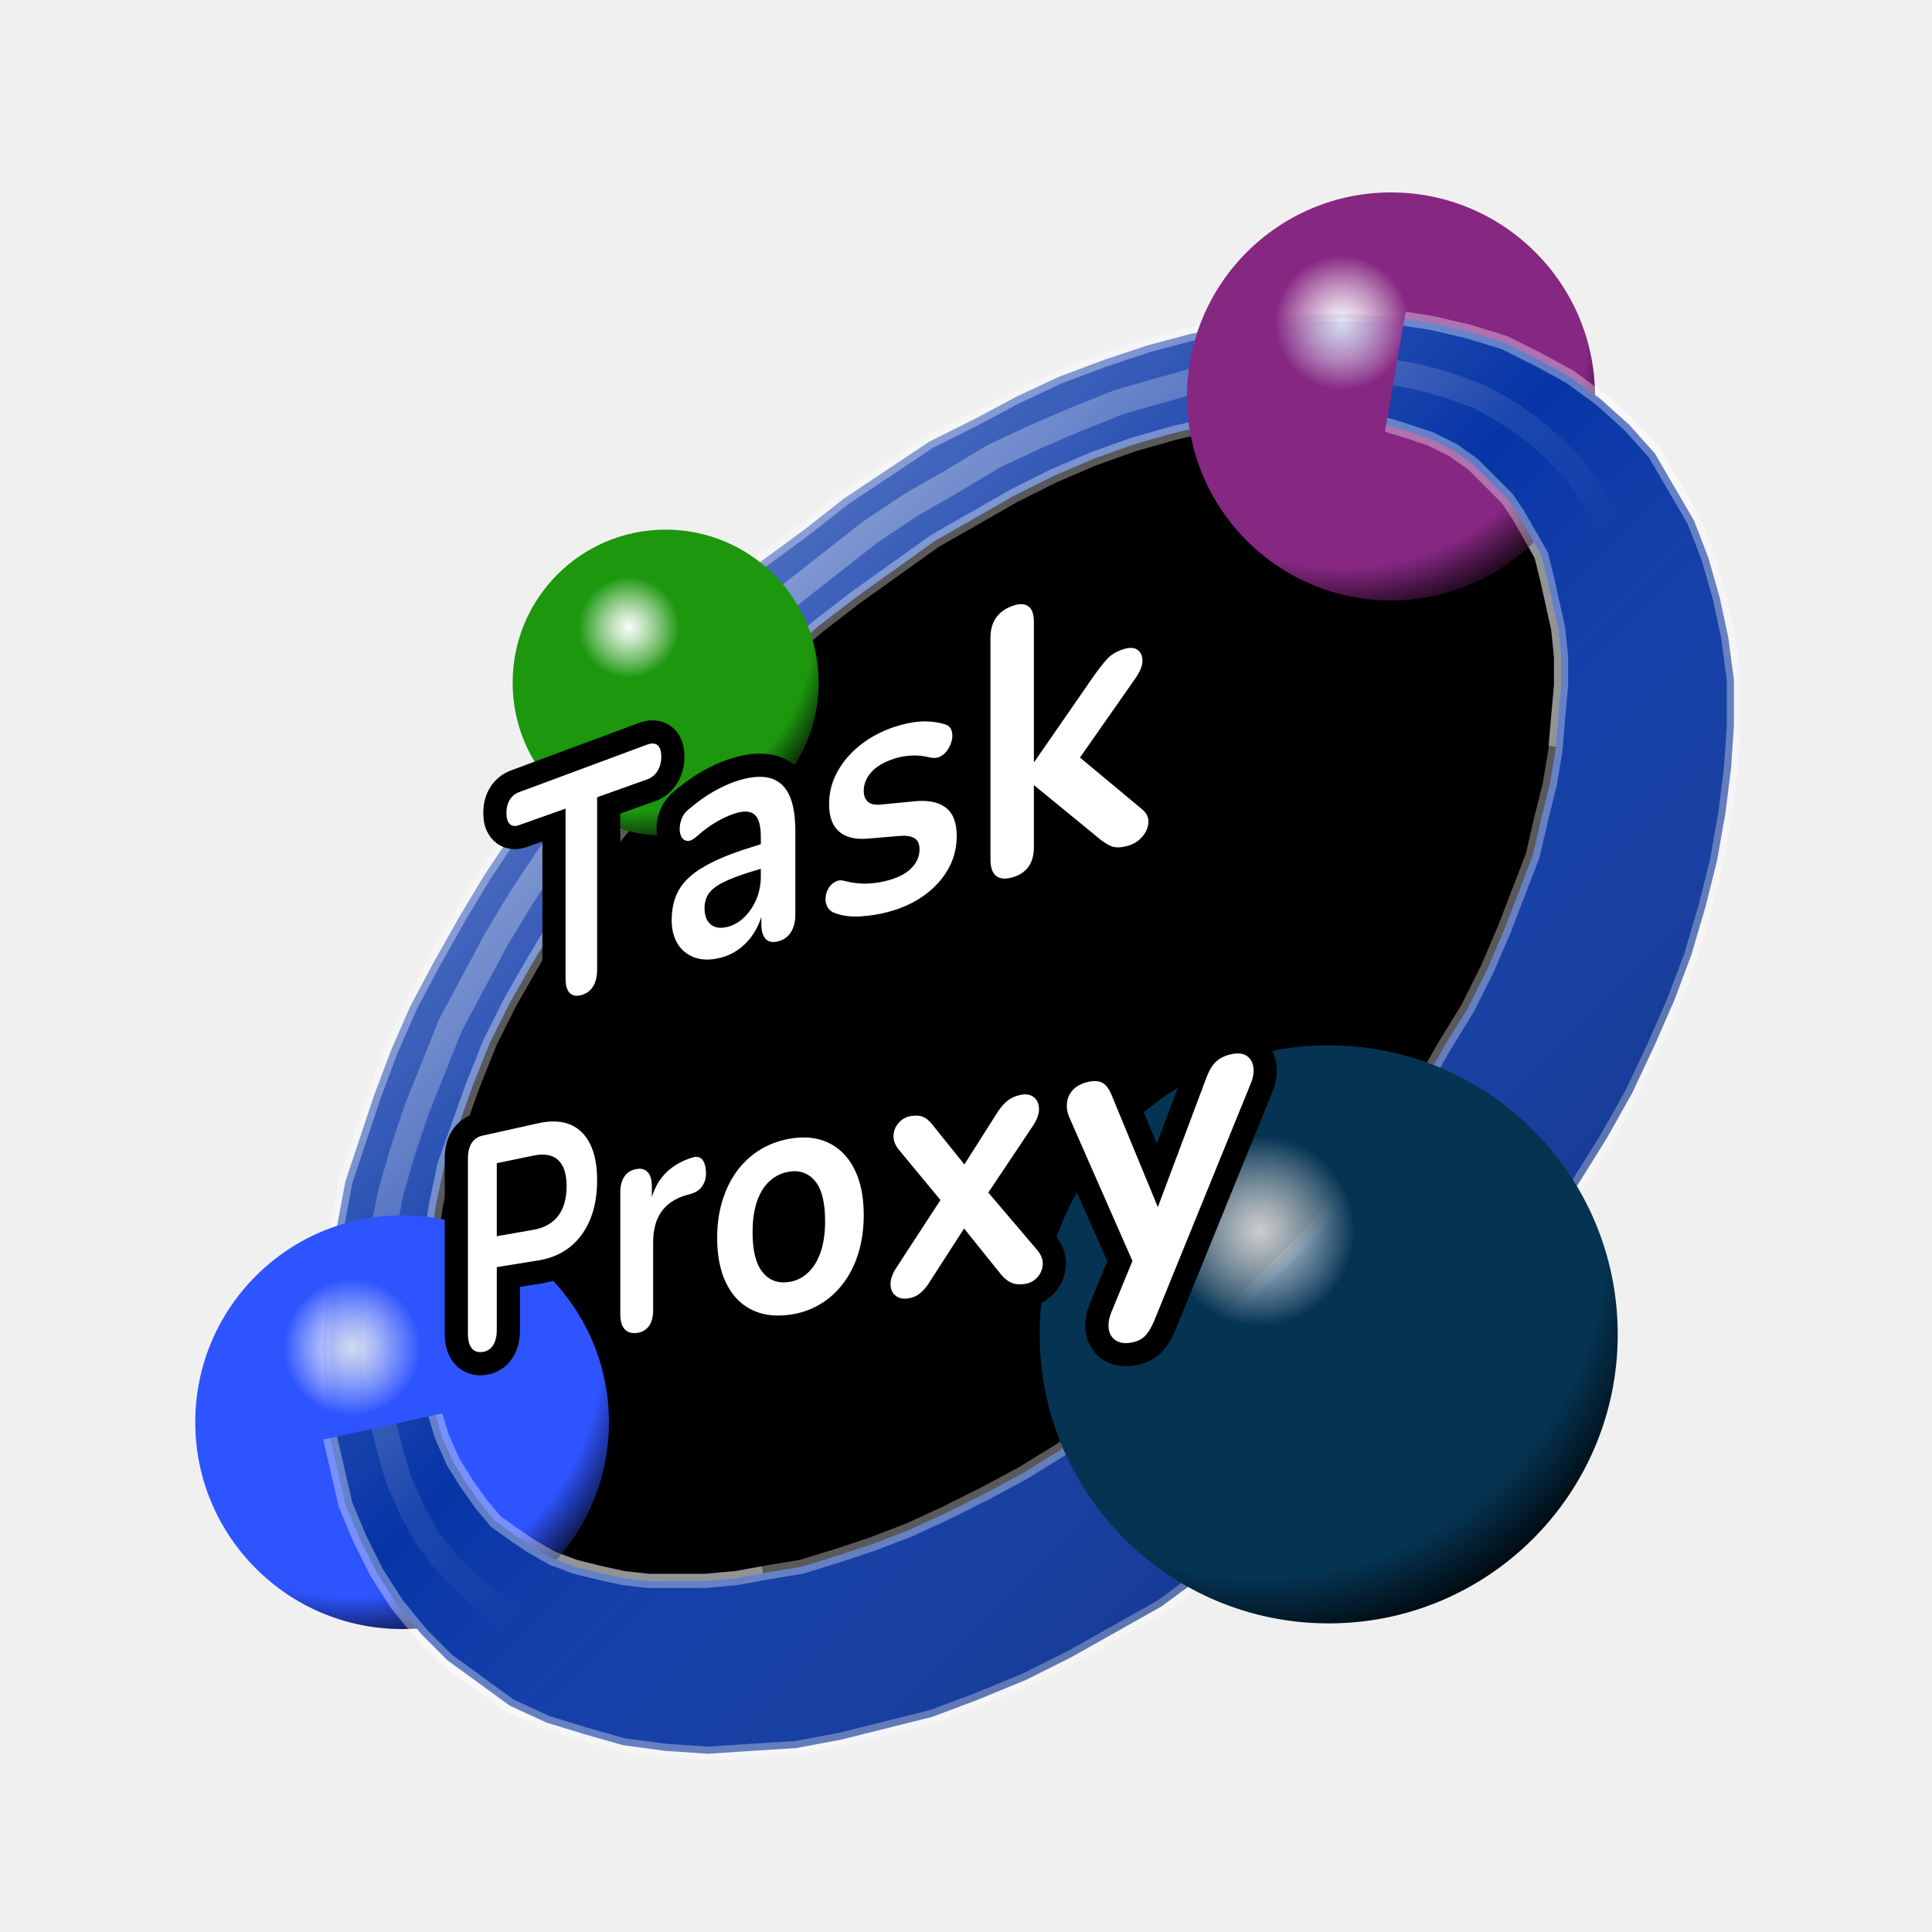
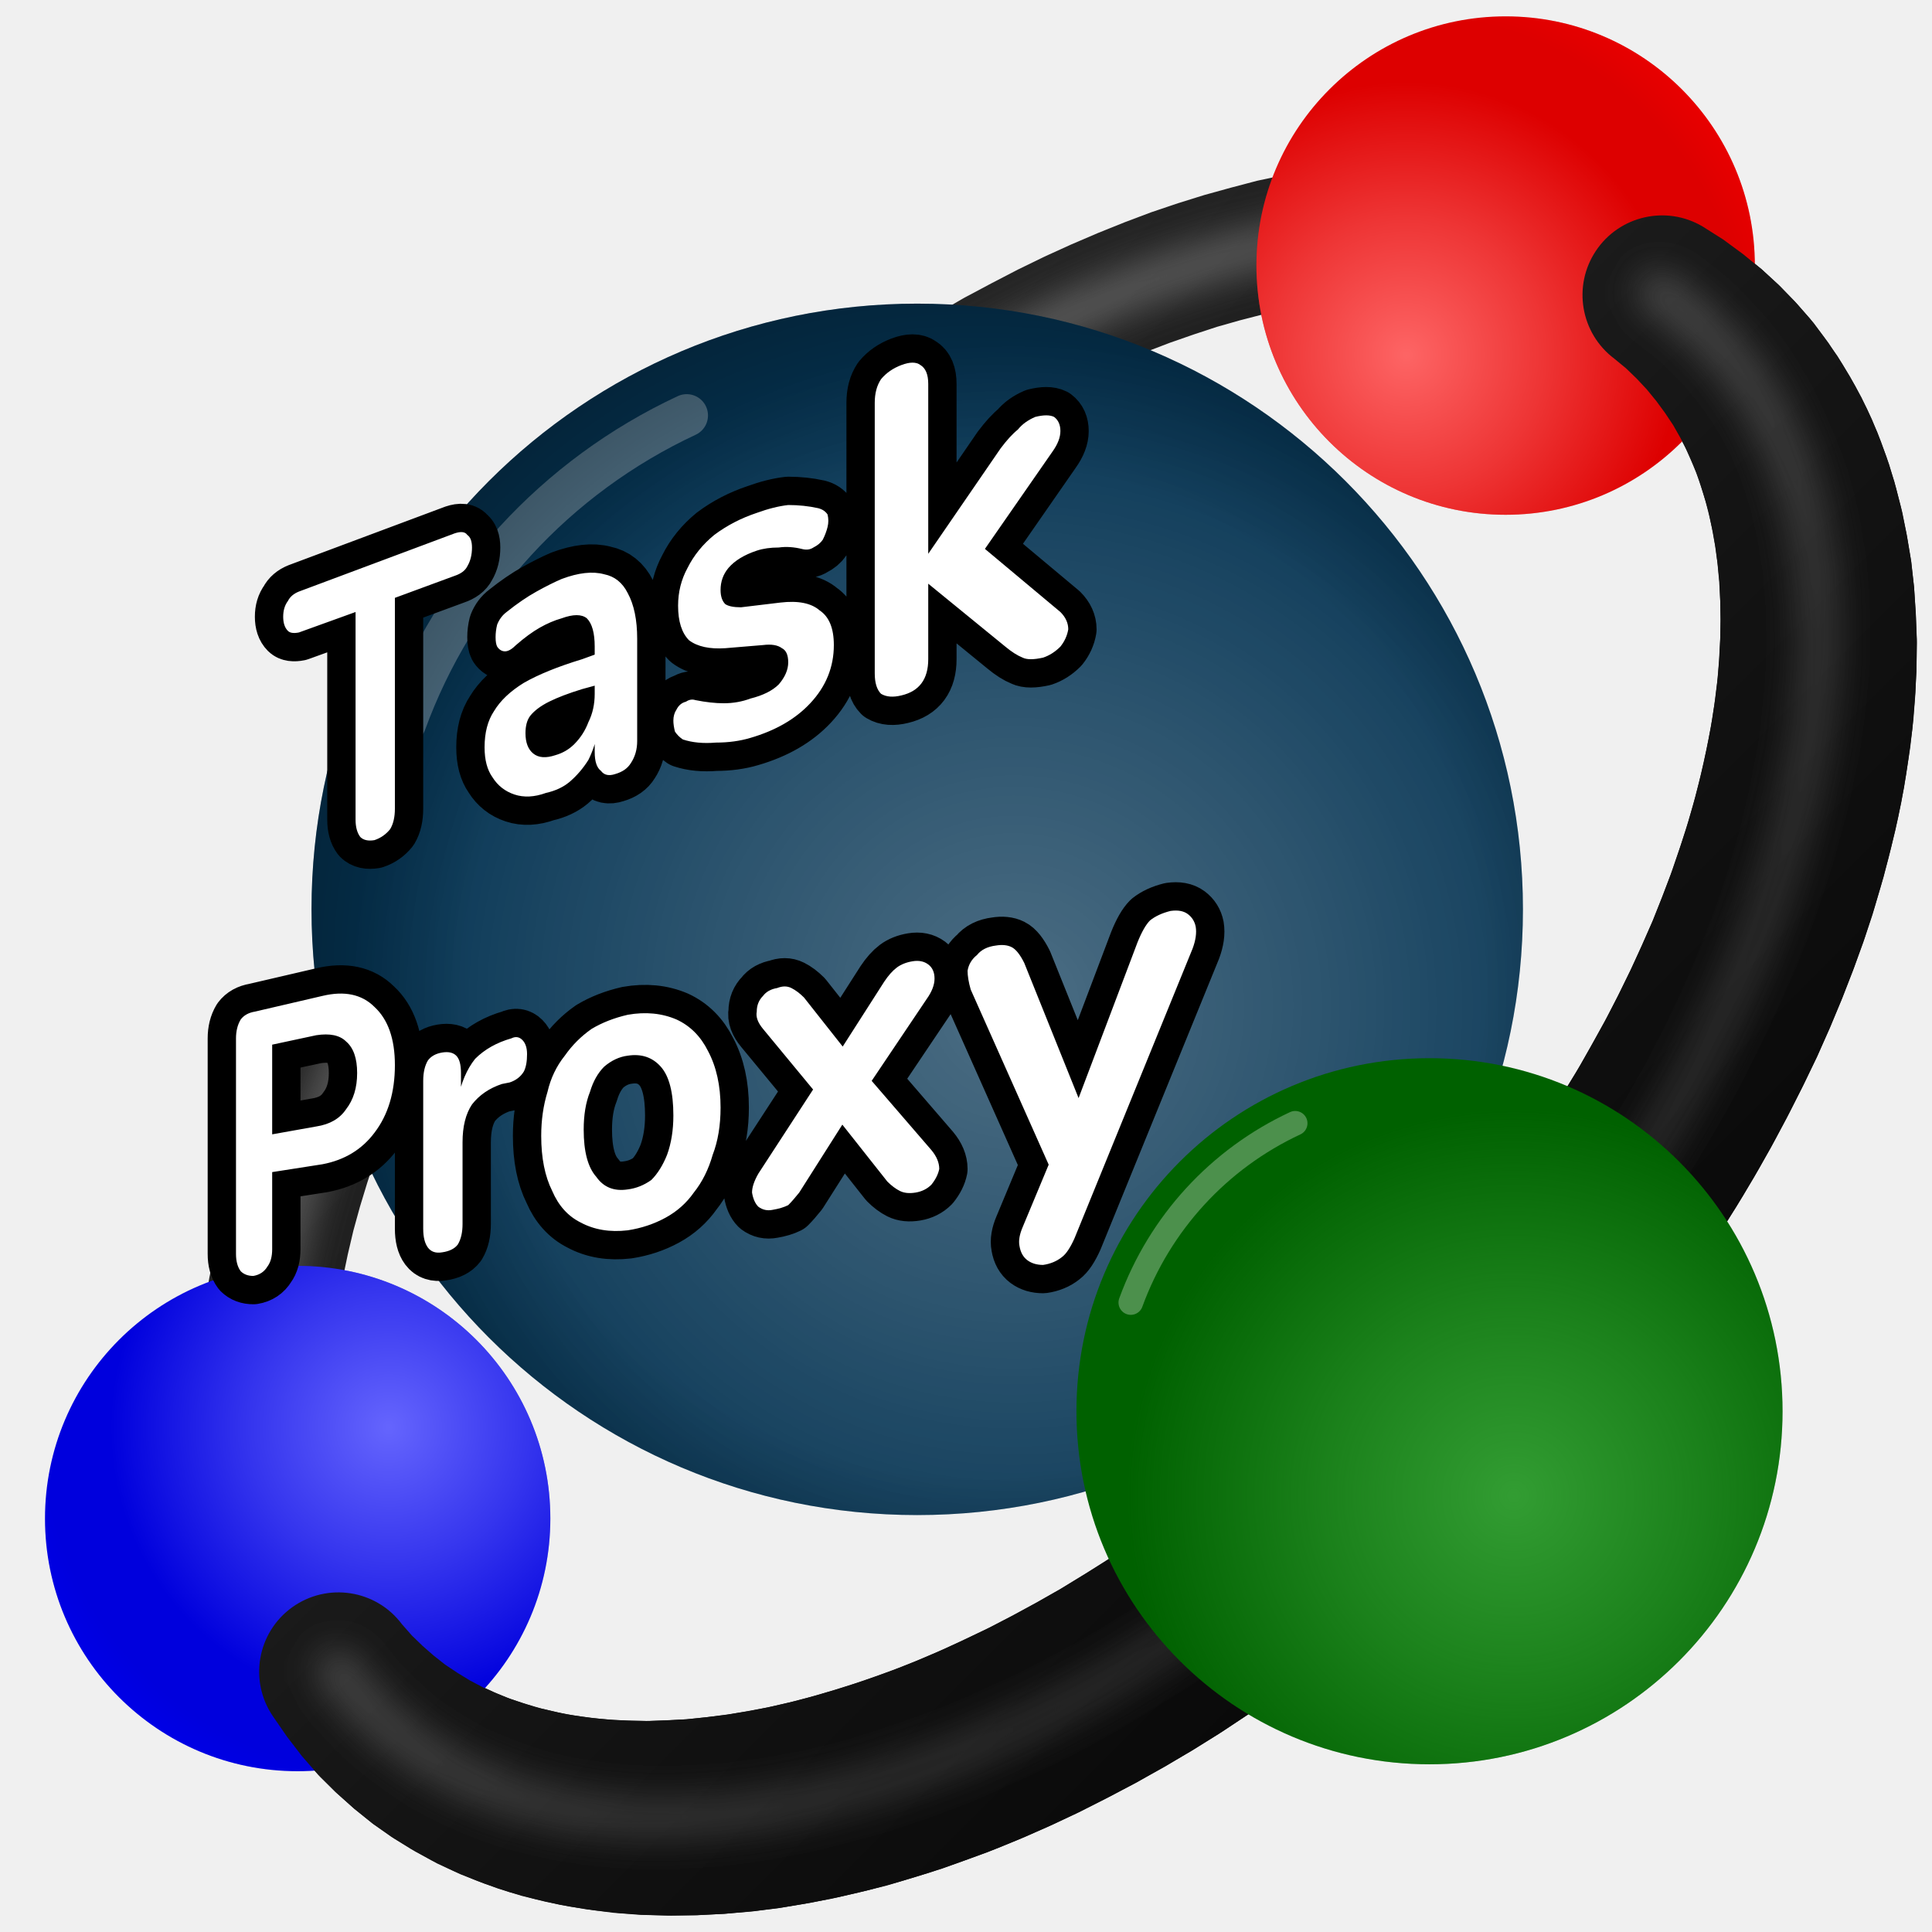
- <svg xmlns="http://www.w3.org/2000/svg" viewBox="0 0 150 150" version="1.1" role="img" aria-label="Logo">
+ <svg xmlns="http://www.w3.org/2000/svg" viewBox="12.3 13.9 122.8 122.8" version="1.1" role="img" aria-label="Logo">
  <defs>
-     <linearGradient id="l-ring" gradientUnits="userSpaceOnUse" x1="120" y1="120" x2="520" y2="520">
-       <stop offset="0" stop-color="#fff" stop-opacity=".45" />
-       <stop offset=".45" stop-color="#fff" stop-opacity="0" />
-       <stop offset="1" stop-color="#000" stop-opacity=".3" />
+     <linearGradient id="l-tube" gradientUnits="userSpaceOnUse" x1="150" y1="150" x2="480" y2="480">
+       <stop offset="0" stop-color="#2c2c2c" />
+       <stop offset=".55" stop-color="#151515" />
+       <stop offset="1" stop-color="#070707" />
    </linearGradient>
-     <linearGradient id="l-shine" gradientUnits="userSpaceOnUse" x1="120" y1="120" x2="480" y2="480">
-       <stop offset="0" stop-color="#fff" stop-opacity=".5" />
-       <stop offset=".6" stop-color="#fff" stop-opacity="0" />
+     <linearGradient id="l-tube-hi" gradientUnits="userSpaceOnUse" x1="150" y1="150" x2="480" y2="480">
+       <stop offset="0" stop-color="#9a9a9a" stop-opacity=".55" />
+       <stop offset=".6" stop-color="#7a7a7a" stop-opacity=".35" />
+       <stop offset="1" stop-color="#555" stop-opacity=".25" />
    </linearGradient>
-     <g id="l-band">
-       <path d="M524 100L534 109L543 119L550 131L557 143L562 156L566 170L569 184L571 199L571 215L570 230L568 246L565 263L561 279L556 296L550 312L543 328L535 345L526 361L516 377L506 393L495 409L483 424L470 439L457 453L443 467L429 480L414 492L399 504L384 515L369 526L353 535L337 544L321 552L304 559L288 565L272 569L256 573L240 576L224 577L209 578L194 577L179 575L165 571L152 567L139 561L128 553L117 545L108 536L99 525L92 514L86 502L81 490L78 477L75 464L74 450L73 436L74 421L75 407L78 392L81 376L86 361L91 346L97 330L104 314L112 299L121 283L130 268L140 253L151 238L163 223L175 209L187 195L201 182L214 169L228 157L243 146L257 135L272 125L287 115L303 107L318 99L333 92L349 86L364 81L379 77L394 74L408 72L423 70L437 70L451 71L464 73L477 76L490 80L502 86L513 92ZM485 129L479 123L472 118L464 114L455 111L445 108L434 107L423 106L411 106L399 107L386 109L373 112L359 116L345 121L331 127L317 134L303 142L289 150L275 160L261 170L248 180L234 192L222 204L209 216L197 229L186 242L175 256L165 270L156 284L147 299L139 313L132 327L126 342L121 356L116 370L113 384L111 397L109 410L108 423L109 435L110 446L112 456L115 466L119 475L124 483L129 490L134 496L141 501L147 505L154 509L162 512L170 514L179 516L188 517L198 517L208 517L219 516L230 514L242 512L255 508L267 504L280 499L293 493L307 486L320 479L333 471L346 462L360 452L372 442L385 431L397 419L409 407L421 395L432 382L442 369L452 356L461 342L469 328L477 315L484 301L490 287L495 274L500 261L503 248L506 236L508 224L509 212L510 201L510 191L509 181L507 172L505 163L503 155L499 148L495 141L491 135Z" style="fill:#0735a7;stroke:#fff;stroke-opacity:.35;stroke-width:5" fill-rule="evenodd" />
-       <path d="M524 100L534 109L543 119L550 131L557 143L562 156L566 170L569 184L571 199L571 215L570 230L568 246L565 263L561 279L556 296L550 312L543 328L535 345L526 361L516 377L506 393L495 409L483 424L470 439L457 453L443 467L429 480L414 492L399 504L384 515L369 526L353 535L337 544L321 552L304 559L288 565L272 569L256 573L240 576L224 577L209 578L194 577L179 575L165 571L152 567L139 561L128 553L117 545L108 536L99 525L92 514L86 502L81 490L78 477L75 464L74 450L73 436L74 421L75 407L78 392L81 376L86 361L91 346L97 330L104 314L112 299L121 283L130 268L140 253L151 238L163 223L175 209L187 195L201 182L214 169L228 157L243 146L257 135L272 125L287 115L303 107L318 99L333 92L349 86L364 81L379 77L394 74L408 72L423 70L437 70L451 71L464 73L477 76L490 80L502 86L513 92ZM485 129L479 123L472 118L464 114L455 111L445 108L434 107L423 106L411 106L399 107L386 109L373 112L359 116L345 121L331 127L317 134L303 142L289 150L275 160L261 170L248 180L234 192L222 204L209 216L197 229L186 242L175 256L165 270L156 284L147 299L139 313L132 327L126 342L121 356L116 370L113 384L111 397L109 410L108 423L109 435L110 446L112 456L115 466L119 475L124 483L129 490L134 496L141 501L147 505L154 509L162 512L170 514L179 516L188 517L198 517L208 517L219 516L230 514L242 512L255 508L267 504L280 499L293 493L307 486L320 479L333 471L346 462L360 452L372 442L385 431L397 419L409 407L421 395L432 382L442 369L452 356L461 342L469 328L477 315L484 301L490 287L495 274L500 261L503 248L506 236L508 224L509 212L510 201L510 191L509 181L507 172L505 163L503 155L499 148L495 141L491 135Z" fill="url(#l-ring)" fill-rule="evenodd" />
-       <path d="M507 117L515 125L521 134L527 143L531 153L535 164L538 176L539 188L540 200L540 213L539 227L537 241L534 255L530 270L525 285L520 300L513 315L506 330L497 345L488 360L479 374L468 389L457 403L445 417L433 430L420 443L407 455L393 467L380 478L365 488L351 498L336 507L322 515L307 522L292 529L278 534L263 539L249 543L235 545L222 547L208 548L196 547L184 546L172 544L161 540L151 536L141 531L132 525L124 518L117 511L110 502L105 493L100 482L97 472L94 460L92 448L91 435L91 422L92 409L94 395L97 380L101 366L106 351L112 336L118 321L126 306L134 291L143 276L153 261L163 247L174 233L186 219L198 206L211 193L224 180L238 169L252 158L266 147L281 137L295 129L310 120L325 113L339 107L354 101L368 97L382 93L396 90L410 89L423 88L436 88L448 90L459 92L470 95L481 99L490 104L499 110L507 117" fill="none" stroke="url(#l-shine)" stroke-width="9" stroke-linecap="round" />
-     </g>
-     <radialGradient id="l-success" cx="38%" cy="32%" r="75%">
-       <stop offset="0" stop-color="#fff" stop-opacity=".8" />
-       <stop offset=".22" style="stop-color:#1c970e" />
-       <stop offset=".8" style="stop-color:#1c970e" />
-       <stop offset="1" stop-color="#000" />
+     <filter id="l-soft" x="-10%" y="-10%" width="120%" height="120%">
+       <feGaussianBlur stdDeviation="5" />
+     </filter>
+     <radialGradient id="l-gray-g" cx="58%" cy="58%" r=".55">
+       <stop offset="0" stop-color="#c4c4c4" stop-opacity=".95" />
+       <stop offset=".5" stop-color="#c4c4c4" stop-opacity=".5" />
+       <stop offset="1" stop-color="#c4c4c4" stop-opacity="0" />
    </radialGradient>
-     <radialGradient id="l-tertiary" cx="38%" cy="32%" r="75%">
-       <stop offset="0" stop-color="#fff" stop-opacity=".8" />
-       <stop offset=".22" style="stop-color:#862782" />
-       <stop offset=".8" style="stop-color:#862782" />
-       <stop offset="1" stop-color="#000" />
+     <radialGradient id="l-red-g" cx="30%" cy="68%" r=".55">
+       <stop offset="0" stop-color="#ff6a6a" stop-opacity=".95" />
+       <stop offset=".5" stop-color="#ff6a6a" stop-opacity=".5" />
+       <stop offset="1" stop-color="#ff6a6a" stop-opacity="0" />
    </radialGradient>
-     <clipPath id="l-front-tertiary">
-       <path d="M431.0 209.4L541.4 228.4L579.4 7.6L469.0 -11.4Z" />
-     </clipPath>
-     <radialGradient id="l-secondary" cx="38%" cy="32%" r="75%">
-       <stop offset="0" stop-color="#fff" stop-opacity=".8" />
-       <stop offset=".22" style="stop-color:#2e54ff" />
-       <stop offset=".8" style="stop-color:#2e54ff" />
-       <stop offset="1" stop-color="#000" />
+     <radialGradient id="l-red-r" cx="30%" cy="68%" r=".95">
+       <stop offset=".72" stop-color="#ff0000" stop-opacity="0" />
+       <stop offset="1" stop-color="#ff0000" />
    </radialGradient>
-     <clipPath id="l-front-secondary">
-       <path d="M-9.4 485.2L14.8 595.6L235.6 547.2L211.4 436.8Z" />
-     </clipPath>
-     <radialGradient id="l-primary" cx="38%" cy="32%" r="75%">
-       <stop offset="0" stop-color="#fff" stop-opacity=".8" />
-       <stop offset=".22" style="stop-color:#053453" />
-       <stop offset=".8" style="stop-color:#053453" />
-       <stop offset="1" stop-color="#000" />
+     <radialGradient id="l-blue-g" cx="68%" cy="32%" r=".55">
+       <stop offset="0" stop-color="#6a6aff" stop-opacity=".95" />
+       <stop offset=".5" stop-color="#6a6aff" stop-opacity=".5" />
+       <stop offset="1" stop-color="#6a6aff" stop-opacity="0" />
+     </radialGradient>
+     <radialGradient id="l-blue-r" cx="68%" cy="32%" r=".95">
+       <stop offset=".72" stop-color="#0000ff" stop-opacity="0" />
+       <stop offset="1" stop-color="#0000ff" />
+     </radialGradient>
+     <radialGradient id="l-green-g" cx="62%" cy="62%" r=".55">
+       <stop offset="0" stop-color="#35a035" stop-opacity=".95" />
+       <stop offset=".5" stop-color="#35a035" stop-opacity=".5" />
+       <stop offset="1" stop-color="#35a035" stop-opacity="0" />
+     </radialGradient>
+     <radialGradient id="l-title-g" cx="58%" cy="58%" r=".55">
+       <stop offset="0" stop-color="#fff" stop-opacity=".95" />
+       <stop offset=".5" stop-color="#fff" stop-opacity=".5" />
+       <stop offset="1" stop-color="#fff" stop-opacity="0" />
+     </radialGradient>
+     <radialGradient id="l-title-e" cx=".55" cy=".55" r=".6">
+       <stop offset=".7" stop-color="#000" stop-opacity="0" />
+       <stop offset="1" stop-color="#000" stop-opacity=".35" />
    </radialGradient>
  </defs>
  <g transform="translate(9 9) scale(0.22)">
-     <ellipse cx="315.7" cy="317.8" rx="277.3" ry="162.4" transform="rotate(-46.3 315.7 317.8)" fill="#000" />
-     <use href="#l-band" />
-     <circle cx="194" cy="200" r="54" fill="url(#l-success)" />
-     <circle cx="450" cy="99" r="72" fill="url(#l-tertiary)" />
-     <circle cx="101" cy="461" r="73" fill="url(#l-secondary)" />
-     <circle cx="428" cy="430" r="102" fill="url(#l-primary)" />
-     <use href="#l-band" clip-path="url(#l-front-tertiary)" />
-     <use href="#l-band" clip-path="url(#l-front-secondary)" />
+     <path d="M523.9 100.0L528.8 104.5L533.5 109.3L537.9 114.3L542.0 119.7L545.9 125.2L549.5 131.1L552.8 137.1L555.8 143.4L558.4 149.8L560.8 156.5L562.8 163.3L564.6 170.3L566.0 177.4L567.2 184.6L568.0 192.0L568.5 199.4L568.8 207.0L568.7 214.7L568.4 222.4L567.8 230.2L566.9 238.1L565.7 246.1L564.3 254.1L562.6 262.1L560.6 270.2L558.4 278.3L556.0 286.5L553.3 294.6L550.3 302.8L547.1 311.0L543.7 319.1L540.1 327.3L536.2 335.4L532.1 343.5L527.8 351.6L523.3 359.7L518.6 367.7L513.7 375.6L508.6 383.5L503.3 391.4L497.8 399.1L492.1 406.8L486.3 414.4L480.3 421.9L474.2 429.2L467.9 436.5L461.4 443.7L454.8 450.7L448.1 457.6L441.2 464.4L434.2 471.0L427.1 477.5L419.9 483.9L412.6 490.0L405.2 496.0L397.7 501.8L390.1 507.5L382.5 513.0L374.7 518.2L367.0 523.3L359.1 528.2L351.2 532.8L343.3 537.3L335.3 541.5L327.4 545.5L319.4 549.3L311.3 552.9L303.3 556.2L295.3 559.2L287.3 562.1L279.3 564.6L271.3 567.0L263.3 569.0L255.4 570.8L247.5 572.3L239.7 573.6L231.9 574.5L224.2 575.2L216.5 575.6L208.9 575.7L201.4 575.5L194.1 575.0L186.8 574.2L179.6 573.1L172.6 571.7L165.7 570.0L158.9 567.9L152.4 565.5L146.0 562.8L139.8 559.8L133.8 556.5L128.0 552.9L122.5 549.0L117.3 544.8L112.3 540.3L107.5 535.6L103.1 530.7L99.0 525.5L95.1 520.1L91.5 514.5L88.3 508.7L85.3 502.7L82.7 496.6L80.3 490.4L78.2 484.0L76.4 477.4L74.9 470.8L73.6 464.0L72.6 457.1L71.9 450.2L71.5 443.1L71.3 435.9L71.4 428.7L71.7 421.3L72.3 413.9L73.1 406.4L74.2 398.9L75.5 391.3L77.1 383.6L78.9 375.9L80.9 368.1L83.2 360.3L85.7 352.5L88.5 344.6L91.4 336.8L94.6 328.9L98.0 321.0L101.6 313.1L105.5 305.3L109.5 297.4L113.7 289.6L118.2 281.8L122.8 274.0L127.7 266.3L132.7 258.6L137.9 251.0L143.2 243.5L148.8 236.0L154.5 228.6L160.3 221.3L166.4 214.1L172.5 207.0L178.8 200.0L185.3 193.2L191.8 186.4L198.5 179.8L205.4 173.3L212.3 167.0L219.3 160.8L226.4 154.8L233.6 148.9L240.9 143.2L248.3 137.6L255.7 132.3L263.2 127.1L270.7 122.1L278.3 117.3L286.0 112.7L293.6 108.3L301.3 104.2L309.0 100.2L316.8 96.4L324.5 92.9L332.2 89.6L339.9 86.5L347.6 83.6L355.3 81.0L363.0 78.6L370.6 76.5L378.2 74.5L385.7 72.9L393.2 71.5L400.7 70.3L408.0 69.4L415.4 68.7L422.6 68.3L429.8 68.2L436.9 68.3L443.9 68.7L450.8 69.3L457.6 70.3L464.3 71.5L470.9 73.0L477.4 74.8L483.8 76.9L490.0 79.3L496.1 82.0L502.0 85.0L507.8 88.3L513.3 91.9L518.7 95.8L523.9 100.0L490.7 134.7L488.0 131.8L485.0 129.0L481.9 126.3L478.6 123.8L475.1 121.5L471.4 119.3L467.5 117.3L463.3 115.4L459.0 113.8L454.4 112.3L449.7 111.0L444.8 110.0L439.6 109.1L434.3 108.5L428.9 108.1L423.2 107.9L417.4 107.9L411.5 108.2L405.4 108.7L399.2 109.4L392.9 110.4L386.5 111.6L379.9 113.1L373.3 114.8L366.6 116.7L359.9 118.9L353.0 121.3L346.2 123.9L339.2 126.8L332.3 129.8L325.3 133.1L318.3 136.6L311.3 140.3L304.3 144.3L297.3 148.4L290.3 152.7L283.4 157.2L276.5 161.9L269.7 166.8L262.8 171.9L256.1 177.1L249.4 182.5L242.8 188.1L236.3 193.8L229.9 199.7L223.6 205.7L217.4 211.8L211.3 218.0L205.3 224.4L199.5 230.9L193.8 237.5L188.2 244.1L182.8 250.9L177.6 257.7L172.5 264.6L167.5 271.6L162.8 278.6L158.2 285.7L153.8 292.8L149.6 300.0L145.6 307.1L141.8 314.3L138.2 321.5L134.8 328.6L131.6 335.8L128.7 342.9L125.9 350.0L123.4 357.0L121.1 364.0L119.0 370.9L117.1 377.8L115.5 384.6L114.1 391.3L113.0 397.8L112.0 404.3L111.3 410.7L110.9 416.9L110.6 423.0L110.6 428.9L110.9 434.7L111.3 440.4L112.0 445.8L112.8 451.1L113.9 456.2L115.2 461.0L116.7 465.7L118.4 470.2L120.2 474.5L122.3 478.5L124.5 482.3L126.8 486.0L129.3 489.4L132.0 492.6L134.7 495.5L137.7 498.3L140.7 500.9L143.9 503.3L147.2 505.6L150.6 507.6L154.1 509.5L157.8 511.2L161.6 512.8L165.6 514.2L169.7 515.5L174.0 516.5L178.4 517.5L182.9 518.2L187.7 518.8L192.5 519.2L197.6 519.4L202.7 519.5L208.1 519.3L213.5 519.0L219.1 518.4L224.9 517.7L230.7 516.7L236.7 515.6L242.8 514.2L249.0 512.6L255.2 510.8L261.6 508.8L268.0 506.6L274.6 504.2L281.1 501.6L287.8 498.7L294.4 495.6L301.1 492.4L307.8 488.9L314.6 485.2L321.3 481.4L328.0 477.3L334.8 473.1L341.5 468.6L348.1 464.0L354.8 459.2L361.4 454.3L367.9 449.2L374.4 443.9L380.8 438.5L387.1 432.9L393.3 427.2L399.5 421.3L405.5 415.4L411.4 409.3L417.2 403.1L422.9 396.8L428.5 390.4L433.9 383.9L439.2 377.3L444.3 370.7L449.3 364.0L454.1 357.2L458.8 350.4L463.2 343.6L467.5 336.7L471.7 329.8L475.6 322.9L479.4 316.0L482.9 309.1L486.3 302.2L489.4 295.3L492.4 288.5L495.1 281.7L497.7 274.9L500.0 268.2L502.2 261.6L504.1 255.1L505.8 248.6L507.3 242.3L508.6 236.0L509.7 229.9L510.6 223.9L511.3 218.0L511.7 212.2L512.0 206.6L512.1 201.1L512.0 195.8L511.8 190.6L511.3 185.6L510.7 180.8L509.9 176.1L508.9 171.6L507.8 167.2L506.5 163.0L505.1 158.9L503.5 155.1L501.8 151.3L499.9 147.7L497.8 144.2L495.6 140.9L493.3 137.7L490.7 134.7Z" fill="url(#l-tube)" />
+     <path d="M507.3 117.3L511.0 121.1L514.6 125.1L517.9 129.3L521.0 133.7L523.8 138.3L526.5 143.1L528.9 148.0L531.1 153.2L533.1 158.5L534.9 164.0L536.4 169.7L537.6 175.5L538.7 181.5L539.5 187.6L540.0 193.9L540.3 200.3L540.4 206.8L540.2 213.4L539.8 220.2L539.2 227.1L538.3 234.0L537.2 241.1L535.8 248.2L534.2 255.4L532.4 262.6L530.3 270.0L528.0 277.3L525.5 284.8L522.7 292.2L519.8 299.7L516.6 307.2L513.2 314.7L509.6 322.2L505.7 329.8L501.7 337.3L497.5 344.7L493.1 352.2L488.5 359.6L483.7 367.0L478.7 374.3L473.5 381.5L468.2 388.7L462.7 395.8L457.1 402.9L451.3 409.8L445.4 416.6L439.3 423.4L433.1 430.0L426.8 436.5L420.3 442.9L413.8 449.1L407.1 455.2L400.3 461.2L393.5 467.0L386.5 472.6L379.5 478.1L372.4 483.4L365.3 488.5L358.1 493.4L350.9 498.2L343.6 502.7L336.3 507.1L328.9 511.3L321.6 515.2L314.2 518.9L306.9 522.5L299.5 525.8L292.2 528.9L284.9 531.7L277.7 534.3L270.4 536.7L263.3 538.9L256.1 540.8L249.1 542.5L242.1 544.0L235.2 545.2L228.4 546.1L221.6 546.8L215.0 547.3L208.5 547.5L202.1 547.5L195.8 547.2L189.7 546.7L183.6 546.0L177.8 545.0L172.0 543.7L166.5 542.2L161.0 540.5L155.8 538.5L150.7 536.3L145.8 533.9L141.1 531.2L136.5 528.3L132.2 525.2L128.1 521.8L124.1 518.3L120.4 514.5L116.8 510.5L113.5 506.3L110.4 501.9L107.6 497.3L104.9 492.5L102.5 487.6L100.3 482.4L98.3 477.1L96.5 471.6L95.0 465.9L93.8 460.1L92.7 454.1L91.9 448.0L91.4 441.7L91.1 435.3L91.0 428.8L91.2 422.2L91.6 415.4L92.2 408.5L93.1 401.6L94.2 394.5L95.6 387.4L97.2 380.2L99.0 373.0L101.1 365.6L103.4 358.3L105.9 350.8L108.7 343.4L111.6 335.9L114.8 328.4L118.2 320.9L121.8 313.4L125.7 305.8L129.7 298.3L133.9 290.9L138.3 283.4L142.9 276.0L147.7 268.6L152.7 261.3L157.9 254.1L163.2 246.9L168.7 239.8L174.3 232.7L180.1 225.8L186.0 219.0L192.1 212.2L198.3 205.6L204.6 199.1L211.1 192.7L217.6 186.5L224.3 180.4L231.1 174.4L237.9 168.6L244.9 163.0L251.9 157.5L259.0 152.2L266.1 147.1L273.3 142.2L280.5 137.4L287.8 132.9L295.1 128.5L302.5 124.3L309.8 120.4L317.2 116.7L324.5 113.1L331.9 109.8L339.2 106.7L346.5 103.9L353.7 101.3L361.0 98.9L368.1 96.7L375.3 94.8L382.3 93.1L389.3 91.6L396.2 90.4L403.0 89.5L409.8 88.8L416.4 88.3L422.9 88.1L429.3 88.1L435.6 88.4L441.7 88.9L447.8 89.6L453.6 90.6L459.4 91.9L464.9 93.4L470.4 95.1L475.6 97.1L480.7 99.3L485.6 101.7L490.3 104.4L494.9 107.3L499.2 110.4L503.3 113.8L507.3 117.3" fill="none" stroke="url(#l-tube-hi)" stroke-width="13" stroke-linecap="round" filter="url(#l-soft)" />
+     <circle cx="194" cy="200" r="54" fill="#808080" />
+     <circle cx="194" cy="200" r="54" fill="url(#l-gray-g)" />
+     <circle cx="450" cy="99" r="72" fill="#dd0000" />
+     <circle cx="450" cy="99" r="72" fill="url(#l-red-r)" />
+     <circle cx="450" cy="99" r="72" fill="url(#l-red-g)" />
+     <circle cx="101" cy="461" r="73" fill="#0000dd" />
+     <circle cx="101" cy="461" r="73" fill="url(#l-blue-r)" />
+     <circle cx="101" cy="461" r="73" fill="url(#l-blue-g)" />
+     <circle cx="280" cy="285" r="175" fill="#053453" />
+     <circle cx="280" cy="285" r="175" fill="url(#l-title-g)" opacity=".3" />
+     <path d="M132.0 231.1A157.5 157.5 0 0 1 213.4 142.3" fill="none" stroke="#fff" stroke-opacity=".3" stroke-width="12.3" stroke-linecap="round" />
+     <circle cx="280" cy="285" r="175" fill="url(#l-title-e)" />
+     <path d="M506.9 87.7L512.9 91.5L518.6 95.7L524.1 100.2L529.3 105.0L534.3 110.2L539.0 115.6L543.3 121.4L547.3 127.5L551.0 133.8L554.4 140.4L557.4 147.2L560.0 154.2L562.3 161.4L564.2 168.8L565.8 176.4L567.1 184.1L568.0 191.9L568.5 199.9L568.8 208.0L568.7 216.2L568.2 224.5L567.5 232.9L566.4 241.3L565.1 249.8L563.4 258.4L561.4 267.0L559.2 275.6L556.6 284.3L553.8 293.0L550.7 301.7L547.3 310.5L543.7 319.2L539.8 327.9L535.6 336.6L531.2 345.3L526.6 353.9L521.7 362.5L516.6 371.0L511.2 379.5L505.7 387.9L499.9 396.2L493.9 404.4L487.8 412.5L481.4 420.5L474.9 428.4L468.1 436.2L461.2 443.9L454.2 451.4L447.0 458.7L439.6 465.9L432.1 473.0L424.5 479.8L416.8 486.5L408.9 493.0L401.0 499.3L392.9 505.4L384.8 511.3L376.5 517.0L368.2 522.5L359.9 527.7L351.5 532.7L343.0 537.4L334.5 541.9L326.0 546.2L317.4 550.2L308.9 553.9L300.3 557.4L291.7 560.5L283.2 563.4L274.6 566.0L266.1 568.3L257.6 570.3L249.2 572.0L240.8 573.4L232.5 574.5L224.3 575.2L216.1 575.6L208.0 575.7L200.0 575.5L192.2 574.9L184.4 573.9L176.8 572.6L169.4 570.9L162.1 568.9L155.0 566.5L148.1 563.8L141.4 560.7L135.0 557.2L128.8 553.4L122.9 549.3L117.3 544.8L111.9 540.0L106.9 535.0L102.2 529.6L97.9 524.0L93.9 518.2A22.9 22.9 0 0 1 131.1 491.5L131.1 491.5L134.0 494.8L137.1 497.8L140.3 500.6L143.6 503.2L147.2 505.6L150.8 507.8L154.6 509.8L158.6 511.6L162.7 513.2L167.0 514.6L171.4 515.9L176.0 517.0L180.8 517.9L185.8 518.6L190.9 519.1L196.3 519.4L201.7 519.5L207.4 519.3L213.2 519.0L219.2 518.4L225.3 517.6L231.6 516.6L238.0 515.3L244.5 513.8L251.2 512.0L257.9 510.0L264.7 507.8L271.7 505.3L278.6 502.6L285.7 499.6L292.8 496.4L299.9 493.0L307.1 489.3L314.3 485.4L321.5 481.3L328.7 476.9L335.9 472.3L343.0 467.6L350.1 462.6L357.2 457.4L364.2 452.1L371.1 446.5L378.0 440.8L384.8 434.9L391.5 428.9L398.1 422.7L404.5 416.3L410.9 409.8L417.1 403.2L423.2 396.5L429.1 389.7L434.9 382.7L440.5 375.7L445.9 368.6L451.2 361.4L456.2 354.2L461.1 346.9L465.8 339.5L470.3 332.2L474.5 324.8L478.6 317.4L482.4 310.1L486.0 302.7L489.4 295.4L492.6 288.1L495.5 280.8L498.2 273.6L500.6 266.5L502.8 259.5L504.8 252.5L506.5 245.7L508.0 238.9L509.3 232.3L510.3 225.9L511.1 219.5L511.7 213.3L512.0 207.3L512.1 201.5L512.0 195.8L511.7 190.3L511.2 184.9L510.5 179.8L509.6 174.8L508.6 170.0L507.3 165.5L505.9 161.0L504.3 156.8L502.5 152.7L500.5 148.8L498.4 145.1L496.0 141.5L493.5 138.1L490.8 134.8L487.9 131.7L484.8 128.7L481.4 125.9A23.0 23.0 0 0 1 506.9 87.7Z" fill="url(#l-tube)" />
+     <path d="M494.2 106.8L498.8 110.1L503.3 113.7L507.5 117.5L511.4 121.6L515.2 125.8L518.7 130.4L521.9 135.1L524.9 140.1L527.6 145.3L530.1 150.7L532.3 156.3L534.3 162.1L536.0 168.1L537.4 174.3L538.5 180.6L539.4 187.2L540.0 193.9L540.3 200.7L540.4 207.7L540.2 214.8L539.7 222.0L538.9 229.4L537.9 236.8L536.5 244.4L535.0 252.0L533.1 259.8L531.0 267.6L528.6 275.4L526.0 283.3L523.1 291.3L519.9 299.3L516.5 307.3L512.9 315.3L509.0 323.3L504.9 331.4L500.5 339.4L496.0 347.3L491.2 355.3L486.2 363.2L481.0 371.0L475.5 378.8L469.9 386.5L464.1 394.1L458.1 401.6L452.0 409.0L445.7 416.4L439.2 423.5L432.5 430.6L425.8 437.5L418.8 444.3L411.8 450.9L404.7 457.4L397.4 463.7L390.0 469.8L382.6 475.7L375.0 481.4L367.4 487.0L359.8 492.3L352.1 497.4L344.3 502.3L336.5 507.0L328.7 511.4L320.8 515.6L313.0 519.6L305.1 523.3L297.3 526.8L289.5 530.0L281.7 532.9L273.9 535.6L266.3 538.0L258.6 540.2L251.1 542.1L243.6 543.7L236.2 545.0L228.9 546.0L221.7 546.8L214.7 547.3L207.7 547.5L200.9 547.5L194.2 547.1L187.7 546.5L181.3 545.6L175.1 544.4L169.1 543.0L163.2 541.2L157.5 539.2L152.1 536.9L146.8 534.4L141.7 531.6L136.8 528.5L132.2 525.2L127.8 521.6L123.6 517.8L119.6 513.7L115.9 509.4L112.5 504.9" fill="none" stroke="url(#l-tube-hi)" stroke-width="13" stroke-linecap="round" filter="url(#l-soft)" />
+     <circle cx="428" cy="430" r="102" fill="#006100" />
+     <circle cx="428" cy="430" r="102" fill="url(#l-green-g)" />
+     <path d="M341.7 398.6A91.8 91.8 0 0 1 389.2 346.8" fill="none" stroke="#fff" stroke-opacity=".3" stroke-width="7.1" stroke-linecap="round" />
  </g>
-   <path d="M45.13 77.26Q44.54 77.42 44.22 77.08Q43.91 76.74 43.91 75.98L43.91 62.78L40.31 64.06Q39.84 64.23 39.58 63.98Q39.32 63.72 39.32 63.13Q39.32 62.51 39.58 62.09Q39.84 61.67 40.31 61.50L50.22 57.82Q50.75 57.62 51.05 57.85Q51.34 58.09 51.34 58.75Q51.34 59.39 51.05 59.86Q50.75 60.34 50.22 60.52L46.36 61.90L46.36 75.29Q46.36 76.06 46.05 76.58Q45.74 77.09 45.13 77.26ZM56.01 74.34Q54.87 74.65 53.99 74.36Q53.12 74.07 52.63 73.31Q52.15 72.55 52.15 71.43Q52.15 70.05 52.73 69.06Q53.31 68.07 54.64 67.30Q55.98 66.51 58.29 65.79L59.40 65.44L59.40 67.35L58.32 67.68Q56.96 68.10 56.16 68.50Q55.36 68.90 55.03 69.37Q54.70 69.85 54.70 70.52Q54.70 71.38 55.19 71.78Q55.68 72.19 56.57 71.94Q57.28 71.73 57.84 71.16Q58.40 70.59 58.74 69.78Q59.07 68.97 59.07 68.04L59.07 64.99Q59.07 63.66 58.58 63.24Q58.09 62.81 56.96 63.19Q56.33 63.40 55.61 63.82Q54.89 64.23 54.11 64.93Q53.71 65.29 53.40 65.29Q53.10 65.28 52.93 65.02Q52.77 64.75 52.77 64.37Q52.77 63.98 52.93 63.55Q53.10 63.12 53.50 62.81Q54.47 61.99 55.37 61.47Q56.29 60.95 57.04 60.69Q58.62 60.15 59.66 60.38Q60.70 60.61 61.23 61.63Q61.75 62.66 61.75 64.54L61.75 71.00Q61.75 71.83 61.41 72.37Q61.07 72.91 60.43 73.08Q59.80 73.25 59.46 72.91Q59.11 72.56 59.11 71.74L59.11 70.47L59.29 70.42Q59.13 71.39 58.68 72.19Q58.23 73.00 57.55 73.55Q56.87 74.11 56.01 74.34ZM69.00 70.79Q67.95 71.08 66.79 71.15Q65.64 71.22 64.74 70.86Q64.37 70.70 64.22 70.37Q64.06 70.05 64.10 69.67Q64.13 69.29 64.33 68.96Q64.53 68.63 64.85 68.46Q65.17 68.28 65.55 68.39Q66.50 68.64 67.35 68.60Q68.20 68.57 69.03 68.33Q70.22 67.99 70.80 67.36Q71.39 66.73 71.39 65.96Q71.39 65.31 71.00 65.08Q70.62 64.84 69.84 64.90L67.40 65.11Q65.91 65.24 65.13 64.55Q64.37 63.88 64.37 62.43Q64.37 61.12 64.99 59.96Q65.62 58.79 66.74 57.89Q67.88 56.97 69.37 56.46Q70.47 56.09 71.43 56.02Q72.41 55.96 73.32 56.22Q73.71 56.32 73.85 56.64Q73.99 56.96 73.92 57.38Q73.84 57.79 73.61 58.16Q73.38 58.54 73.03 58.72Q72.69 58.91 72.25 58.82Q71.47 58.62 70.75 58.66Q70.04 58.70 69.40 58.91Q68.20 59.31 67.63 59.97Q67.06 60.63 67.06 61.40Q67.06 61.98 67.40 62.26Q67.73 62.54 68.44 62.46L70.92 62.22Q72.56 62.04 73.41 62.69Q74.28 63.34 74.28 64.89Q74.28 66.98 72.81 68.58Q71.37 70.15 69.00 70.79ZM78.56 68.13Q77.75 68.35 77.32 67.99Q76.90 67.63 76.90 66.73L76.90 49.50Q76.90 48.60 77.32 47.98Q77.75 47.36 78.56 47.06Q79.37 46.75 79.82 47.06Q80.27 47.36 80.27 48.28L80.27 59.15L80.32 59.13L84.95 52.44Q85.52 51.65 85.95 51.17Q86.39 50.69 87.14 50.43Q87.90 50.17 88.30 50.44Q88.70 50.72 88.70 51.30Q88.70 51.88 88.17 52.64L83.16 59.80L83.16 58.24L88.67 62.83Q89.20 63.26 89.16 63.87Q89.12 64.48 88.67 64.98Q88.23 65.49 87.55 65.67Q86.73 65.90 86.26 65.69Q85.78 65.49 85.20 64.99L80.32 60.99L80.27 61.00L80.27 65.78Q80.27 67.66 78.56 68.13ZM37.44 104.97Q36.90 105.03 36.61 104.66Q36.33 104.28 36.33 103.56L36.33 89.94Q36.33 89.19 36.62 88.74Q36.92 88.29 37.46 88.17L41.79 87.21Q43.95 86.73 45.15 87.89Q46.36 89.07 46.36 91.65Q46.36 94.22 45.15 95.88Q43.95 97.51 41.79 97.86L38.57 98.38L38.57 103.26Q38.57 104.00 38.28 104.45Q38.00 104.90 37.44 104.97ZM38.57 95.98L41.42 95.48Q42.67 95.26 43.33 94.41Q43.99 93.54 43.99 92.10Q43.99 90.66 43.33 90.06Q42.67 89.46 41.42 89.72L38.57 90.31ZM49.44 103.49Q48.82 103.56 48.49 103.19Q48.16 102.82 48.16 102.04L48.16 92.58Q48.16 91.80 48.48 91.34Q48.80 90.88 49.38 90.77Q49.96 90.65 50.28 91.00Q50.61 91.34 50.61 92.13L50.61 93.73L50.41 93.76Q50.69 92.19 51.53 91.24Q52.37 90.29 53.79 89.86Q54.23 89.73 54.50 90.00Q54.76 90.27 54.81 90.94Q54.85 91.58 54.56 92.03Q54.28 92.49 53.71 92.67L53.25 92.80Q51.98 93.18 51.34 94.09Q50.71 95.00 50.71 96.45L50.71 101.71Q50.71 102.49 50.39 102.95Q50.06 103.41 49.44 103.49ZM61.20 102.09Q59.49 102.30 58.25 101.63Q57.02 100.98 56.35 99.56Q55.68 98.15 55.68 96.12Q55.68 94.58 56.06 93.31Q56.44 92.02 57.15 91.01Q57.88 90.00 58.89 89.34Q59.92 88.68 61.20 88.43Q62.95 88.10 64.25 88.69Q65.57 89.29 66.31 90.72Q67.06 92.17 67.06 94.32Q67.06 95.95 66.64 97.31Q66.22 98.67 65.43 99.69Q64.65 100.71 63.57 101.32Q62.51 101.93 61.20 102.09ZM61.20 99.54Q62.05 99.43 62.69 98.85Q63.34 98.27 63.70 97.26Q64.06 96.24 64.06 94.80Q64.06 92.62 63.27 91.68Q62.48 90.75 61.20 90.98Q60.37 91.13 59.74 91.71Q59.11 92.29 58.77 93.29Q58.43 94.29 58.43 95.69Q58.43 97.78 59.18 98.74Q59.94 99.71 61.20 99.54ZM70.42 100.82Q69.87 100.88 69.51 100.58Q69.15 100.27 69.14 99.72Q69.13 99.16 69.55 98.49L73.63 92.23L73.63 93.91L69.79 89.27Q69.35 88.73 69.37 88.17Q69.40 87.60 69.76 87.19Q70.12 86.77 70.67 86.66Q71.24 86.55 71.63 86.70Q72.02 86.85 72.35 87.27L75.45 91.12L74.30 91.31L77.48 86.30Q77.86 85.74 78.26 85.43Q78.67 85.12 79.26 85.00Q79.89 84.88 80.27 85.19Q80.65 85.50 80.67 86.09Q80.68 86.68 80.19 87.42L76.13 93.49L76.13 91.88L80.49 97.01Q80.98 97.56 80.96 98.15Q80.93 98.75 80.53 99.18Q80.13 99.62 79.51 99.69Q78.91 99.77 78.50 99.58Q78.10 99.40 77.72 98.95L74.30 94.69L75.40 94.53L72.08 99.68Q71.75 100.17 71.37 100.46Q70.99 100.75 70.42 100.82ZM87.61 104.27Q86.97 104.33 86.56 104.02Q86.15 103.71 86.08 103.15Q86.01 102.58 86.27 101.92L88.26 97.08L88.26 98.67L83.02 86.75Q82.76 86.14 82.85 85.56Q82.93 84.98 83.37 84.55Q83.81 84.13 84.57 83.98Q85.23 83.85 85.63 84.09Q86.04 84.33 86.36 85.15L90.34 94.80L89.44 94.93L93.63 83.76Q93.97 82.82 94.44 82.40Q94.91 81.98 95.69 81.83Q96.39 81.70 96.80 81.98Q97.22 82.27 97.31 82.84Q97.41 83.41 97.09 84.17L89.59 102.60Q89.20 103.50 88.76 103.85Q88.32 104.20 87.61 104.27Z" fill="#fff" stroke="#000" stroke-width="3.6" stroke-linejoin="round" paint-order="stroke" />
+   <path d="M36.1 67.3Q35.5 67.4 35.2 67.1Q34.9 66.7 34.9 66.0L34.9 52.8L31.3 54.1Q30.8 54.2 30.6 54.0Q30.3 53.7 30.3 53.1Q30.3 52.5 30.6 52.1Q30.8 51.7 31.3 51.5L41.2 47.8Q41.8 47.6 42.0 47.9Q42.3 48.1 42.3 48.7Q42.3 49.4 42.0 49.9Q41.8 50.3 41.2 50.5L37.4 51.9L37.4 65.3Q37.4 66.1 37.1 66.6Q36.7 67.1 36.1 67.3ZM47.0 64.3Q45.9 64.7 45.0 64.4Q44.1 64.1 43.6 63.3Q43.1 62.6 43.1 61.4Q43.1 60.0 43.7 59.1Q44.3 58.1 45.6 57.3Q47.0 56.5 49.3 55.8L50.4 55.4L50.4 57.4L49.3 57.7Q48.0 58.1 47.2 58.5Q46.4 58.9 46.0 59.4Q45.7 59.8 45.7 60.5Q45.7 61.4 46.2 61.8Q46.7 62.2 47.6 61.9Q48.3 61.7 48.8 61.2Q49.4 60.6 49.7 59.8Q50.1 59.0 50.1 58.0L50.1 55.0Q50.1 53.7 49.6 53.2Q49.1 52.8 48.0 53.2Q47.3 53.4 46.6 53.8Q45.9 54.2 45.1 54.9Q44.7 55.3 44.4 55.3Q44.1 55.3 43.9 55.0Q43.8 54.8 43.8 54.4Q43.8 54.0 43.9 53.6Q44.1 53.1 44.5 52.8Q45.5 52.0 46.4 51.5Q47.3 51.0 48.0 50.7Q49.6 50.1 50.7 50.4Q51.7 50.6 52.2 51.6Q52.8 52.7 52.8 54.5L52.8 61.0Q52.8 61.8 52.4 62.4Q52.1 62.9 51.4 63.1Q50.8 63.3 50.5 62.9Q50.1 62.6 50.1 61.7L50.1 60.5L50.3 60.4Q50.1 61.4 49.7 62.2Q49.2 63.0 48.5 63.6Q47.9 64.1 47.0 64.3ZM60.0 60.8Q59.0 61.1 57.8 61.1Q56.6 61.2 55.7 60.9Q55.4 60.7 55.2 60.4Q55.1 60.0 55.1 59.7Q55.1 59.3 55.3 59.0Q55.5 58.6 55.9 58.5Q56.2 58.3 56.5 58.4Q57.5 58.6 58.3 58.6Q59.2 58.6 60.0 58.3Q61.2 58.0 61.8 57.4Q62.4 56.7 62.4 56.0Q62.4 55.3 62.0 55.1Q61.6 54.8 60.8 54.9L58.4 55.1Q56.9 55.2 56.1 54.6Q55.4 53.9 55.4 52.4Q55.4 51.1 56.0 50.0Q56.6 48.8 57.7 47.9Q58.9 47.0 60.4 46.5Q61.5 46.1 62.4 46.0Q63.4 46.0 64.3 46.2Q64.7 46.3 64.9 46.6Q65.0 47.0 64.9 47.4Q64.8 47.8 64.6 48.2Q64.4 48.5 64.0 48.7Q63.7 48.9 63.3 48.8Q62.5 48.6 61.8 48.7Q61.0 48.7 60.4 48.9Q59.2 49.3 58.6 50.0Q58.1 50.6 58.1 51.4Q58.1 52.0 58.4 52.3Q58.7 52.5 59.4 52.5L61.9 52.2Q63.6 52.0 64.4 52.7Q65.3 53.3 65.3 54.9Q65.3 57.0 63.8 58.6Q62.4 60.1 60.0 60.8ZM69.6 58.1Q68.8 58.3 68.3 58.0Q67.9 57.6 67.9 56.7L67.9 39.5Q67.9 38.6 68.3 38.0Q68.8 37.4 69.6 37.1Q70.4 36.8 70.8 37.1Q71.3 37.4 71.3 38.3L71.3 49.1L71.3 49.1L75.9 42.4Q76.5 41.6 77.0 41.2Q77.4 40.7 78.1 40.4Q78.9 40.2 79.3 40.4Q79.7 40.7 79.7 41.3Q79.7 41.9 79.2 42.6L74.2 49.8L74.2 48.2L79.7 52.8Q80.2 53.3 80.2 53.9Q80.1 54.5 79.7 55.0Q79.2 55.5 78.6 55.7Q77.7 55.9 77.3 55.7Q76.8 55.5 76.2 55.0L71.3 51.0L71.3 51.0L71.3 55.8Q71.3 57.7 69.6 58.1ZM28.4 95.0Q27.9 95.0 27.6 94.7Q27.3 94.3 27.3 93.6L27.3 79.9Q27.3 79.2 27.6 78.7Q27.9 78.3 28.5 78.2L32.8 77.2Q34.9 76.7 36.1 77.9Q37.4 79.1 37.4 81.6Q37.4 84.2 36.1 85.9Q34.9 87.5 32.8 87.9L29.6 88.4L29.6 93.3Q29.6 94.0 29.3 94.4Q29.0 94.9 28.4 95.0ZM29.6 86.0L32.4 85.5Q33.7 85.3 34.3 84.4Q35.0 83.5 35.0 82.1Q35.0 80.7 34.3 80.1Q33.7 79.5 32.4 79.7L29.6 80.3ZM40.4 93.5Q39.8 93.6 39.5 93.2Q39.2 92.8 39.2 92.0L39.2 82.6Q39.2 81.8 39.5 81.3Q39.8 80.9 40.4 80.8Q41.0 80.7 41.3 81.0Q41.6 81.3 41.6 82.1L41.6 83.7L41.4 83.8Q41.7 82.2 42.5 81.2Q43.4 80.3 44.8 79.9Q45.2 79.7 45.5 80.0Q45.8 80.3 45.8 80.9Q45.8 81.6 45.6 82.0Q45.3 82.5 44.7 82.7L44.2 82.8Q43.0 83.2 42.3 84.1Q41.7 85.0 41.7 86.5L41.7 91.7Q41.7 92.5 41.4 93.0Q41.1 93.4 40.4 93.5ZM52.2 92.1Q50.5 92.3 49.2 91.6Q48.0 91.0 47.4 89.6Q46.7 88.2 46.7 86.1Q46.7 84.6 47.1 83.3Q47.4 82.0 48.2 81.0Q48.9 80.0 49.9 79.3Q50.9 78.7 52.2 78.4Q53.9 78.1 55.3 78.7Q56.6 79.3 57.3 80.7Q58.1 82.2 58.1 84.3Q58.1 86.0 57.6 87.3Q57.2 88.7 56.4 89.7Q55.7 90.7 54.6 91.3Q53.5 91.9 52.2 92.1ZM52.2 89.5Q53.0 89.4 53.7 88.9Q54.3 88.3 54.7 87.3Q55.1 86.2 55.1 84.8Q55.1 82.6 54.3 81.7Q53.5 80.8 52.2 81.0Q51.4 81.1 50.7 81.7Q50.1 82.3 49.8 83.3Q49.4 84.3 49.4 85.7Q49.4 87.8 50.2 88.7Q50.9 89.7 52.2 89.5ZM61.4 90.8Q60.9 90.9 60.5 90.6Q60.2 90.3 60.1 89.7Q60.1 89.2 60.5 88.5L64.6 82.2L64.6 83.9L60.8 79.3Q60.3 78.7 60.4 78.2Q60.4 77.6 60.8 77.2Q61.1 76.8 61.7 76.7Q62.2 76.5 62.6 76.7Q63.0 76.9 63.4 77.3L66.4 81.1L65.3 81.3L68.5 76.3Q68.9 75.7 69.3 75.4Q69.7 75.1 70.3 75.0Q70.9 74.9 71.3 75.2Q71.7 75.5 71.7 76.1Q71.7 76.7 71.2 77.4L67.1 83.5L67.1 81.9L71.5 87.0Q72.0 87.6 72.0 88.2Q71.9 88.7 71.5 89.2Q71.1 89.6 70.5 89.7Q69.9 89.8 69.5 89.6Q69.1 89.4 68.7 89.0L65.3 84.7L66.4 84.5L63.1 89.7Q62.7 90.2 62.4 90.5Q62.0 90.7 61.4 90.8ZM78.6 94.3Q78.0 94.3 77.6 94.0Q77.2 93.7 77.1 93.1Q77.0 92.6 77.3 91.9L79.3 87.1L79.3 88.7L74.0 76.8Q73.8 76.1 73.8 75.6Q73.9 75.0 74.4 74.6Q74.8 74.1 75.6 74.0Q76.2 73.9 76.6 74.1Q77.0 74.3 77.4 75.1L81.3 84.8L80.4 84.9L84.6 73.8Q85.0 72.8 85.4 72.4Q85.9 72.0 86.7 71.8Q87.4 71.7 87.8 72.0Q88.2 72.3 88.3 72.8Q88.4 73.4 88.1 74.2L80.6 92.6Q80.2 93.5 79.8 93.8Q79.3 94.2 78.6 94.3Z" fill="#fff" stroke="#000" stroke-width="3.6" stroke-linejoin="round" paint-order="stroke" />
</svg>
